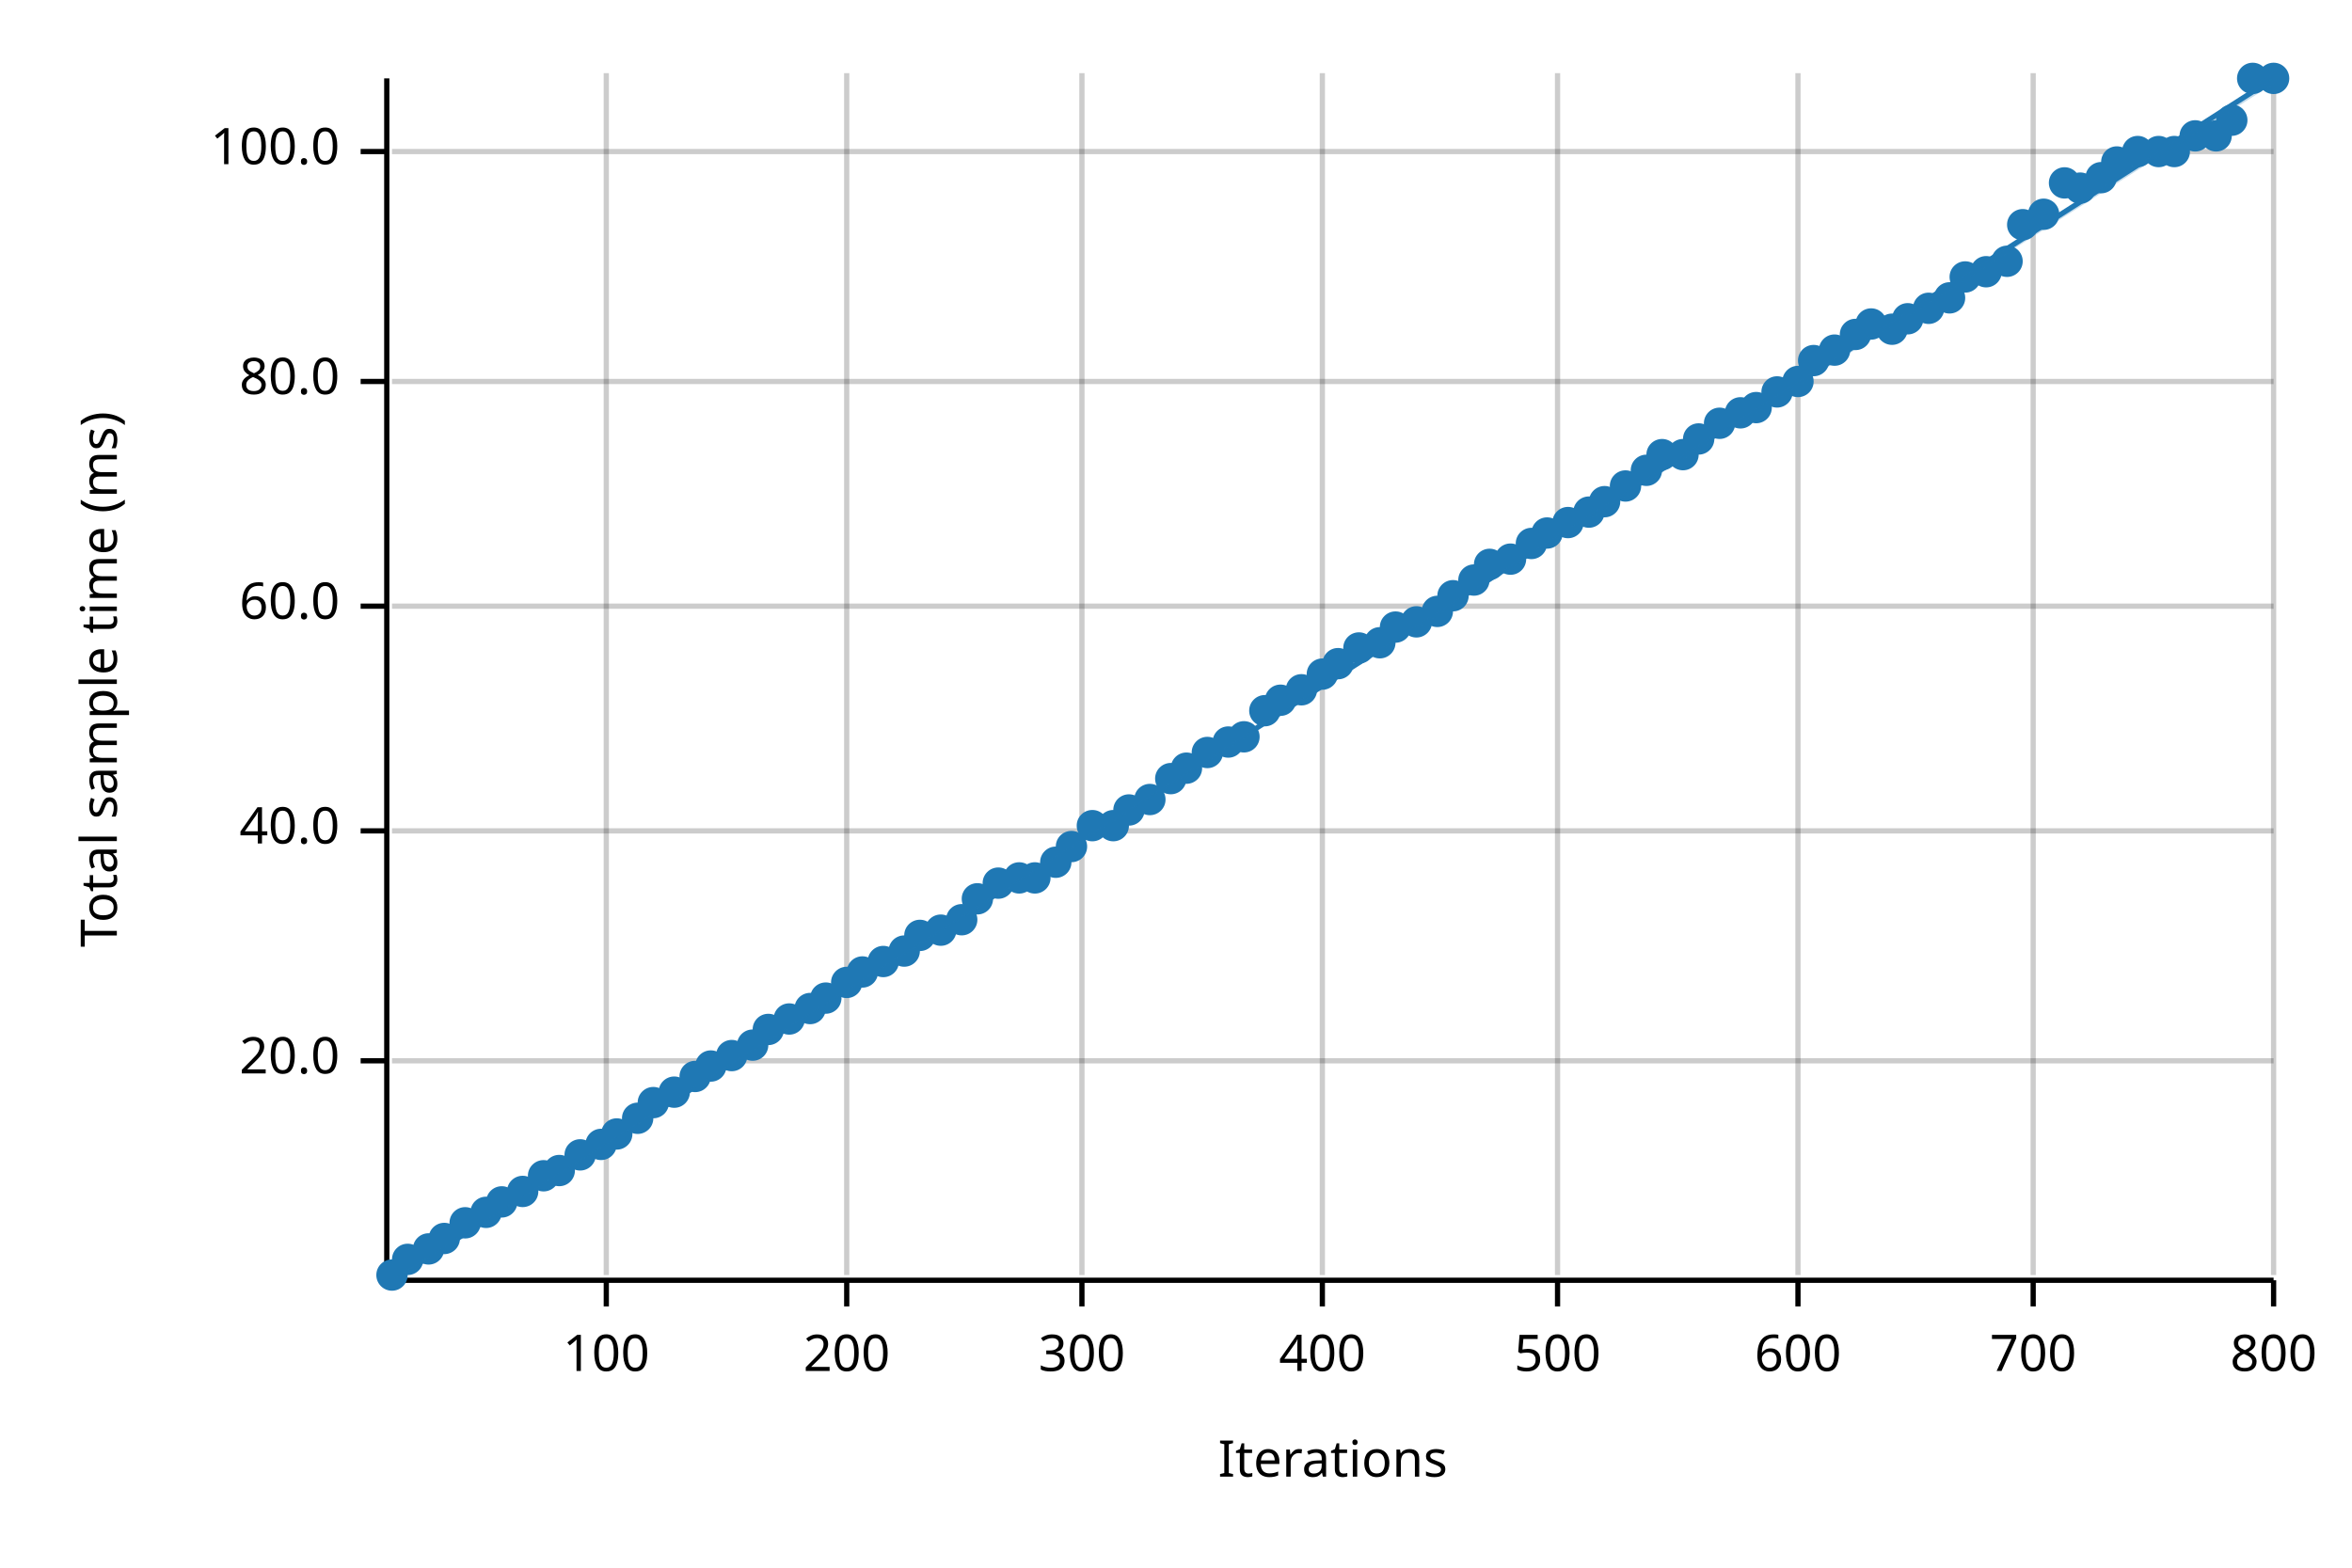
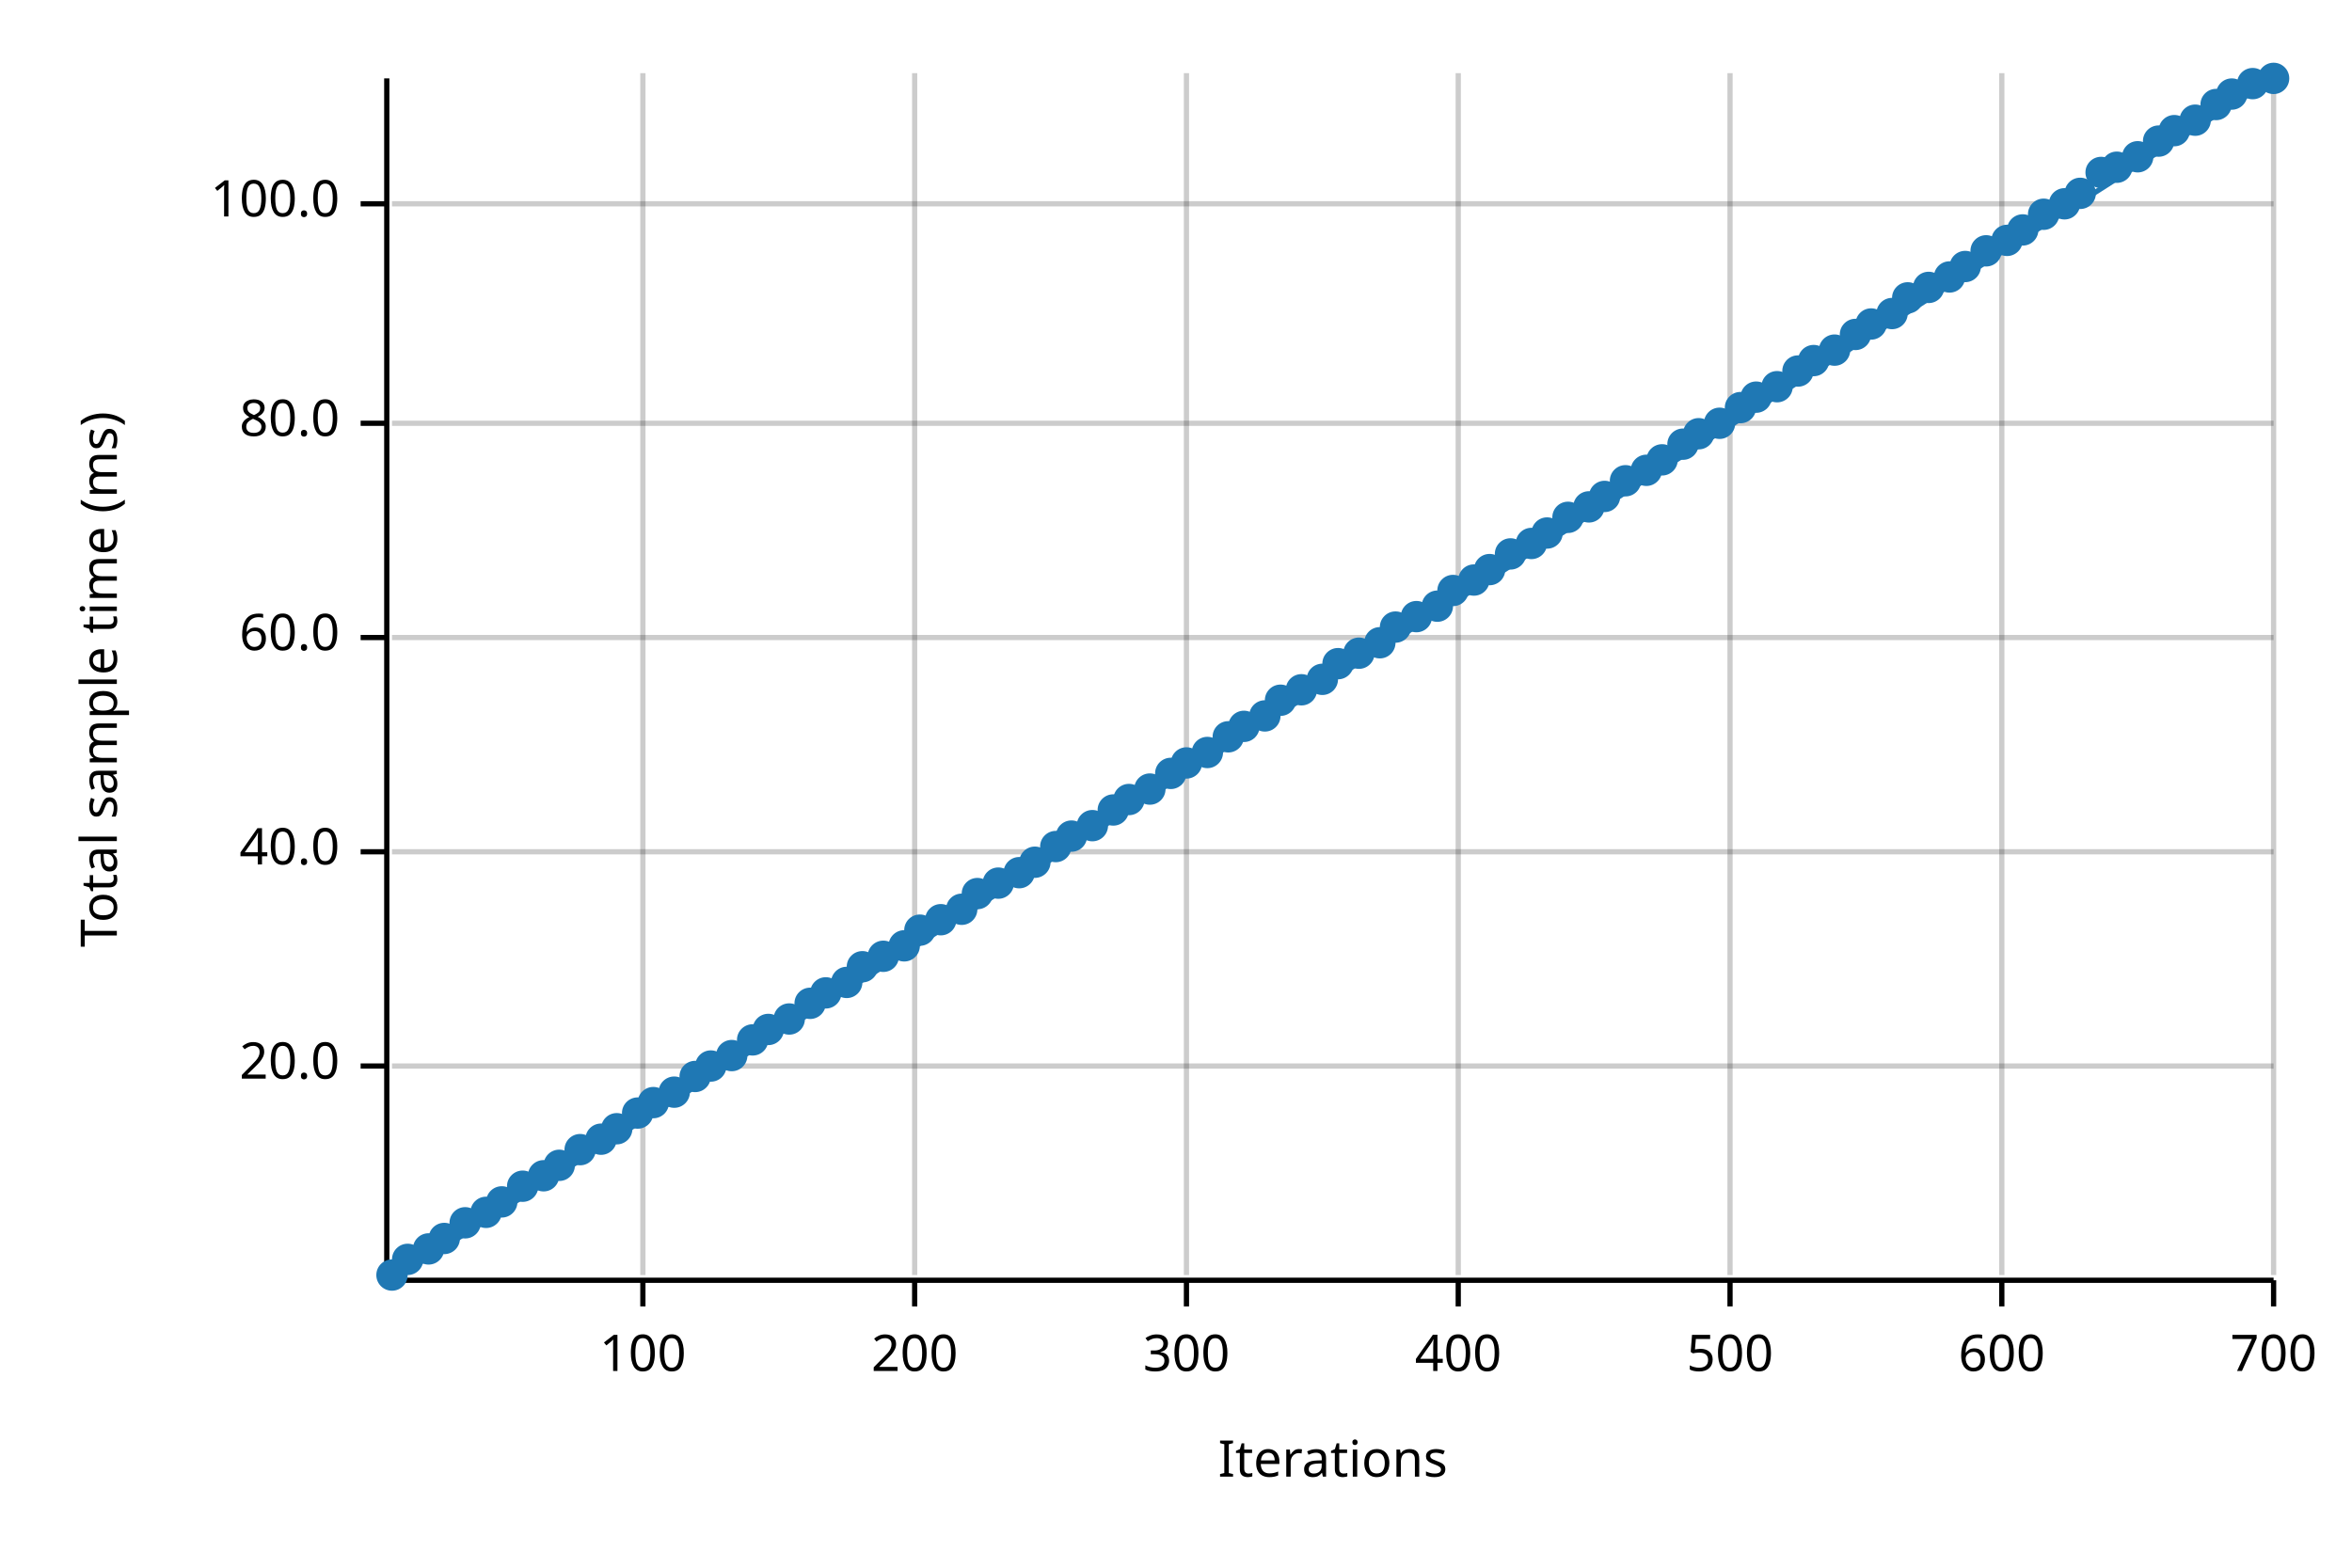
<svg xmlns="http://www.w3.org/2000/svg" width="450" height="300" viewBox="0 0 450 300">
  <text x="15" y="130" dy="0.76em" text-anchor="middle" font-family="sans-serif" font-size="9.677" opacity="1" fill="#000000" transform="rotate(270, 15, 130)">
Total sample time (ms)
</text>
  <text x="255" y="285" dy="-0.5ex" text-anchor="middle" font-family="sans-serif" font-size="9.677" opacity="1" fill="#000000">
Iterations
</text>
-   <line opacity="0.2" stroke="#000000" stroke-width="1" x1="116" y1="244" x2="116" y2="14" />
-   <line opacity="0.2" stroke="#000000" stroke-width="1" x1="162" y1="244" x2="162" y2="14" />
-   <line opacity="0.2" stroke="#000000" stroke-width="1" x1="207" y1="244" x2="207" y2="14" />
-   <line opacity="0.2" stroke="#000000" stroke-width="1" x1="253" y1="244" x2="253" y2="14" />
-   <line opacity="0.2" stroke="#000000" stroke-width="1" x1="298" y1="244" x2="298" y2="14" />
-   <line opacity="0.2" stroke="#000000" stroke-width="1" x1="344" y1="244" x2="344" y2="14" />
-   <line opacity="0.2" stroke="#000000" stroke-width="1" x1="389" y1="244" x2="389" y2="14" />
+   <line opacity="0.2" stroke="#000000" stroke-width="1" x1="123" y1="244" x2="123" y2="14" />
+   <line opacity="0.2" stroke="#000000" stroke-width="1" x1="175" y1="244" x2="175" y2="14" />
+   <line opacity="0.2" stroke="#000000" stroke-width="1" x1="227" y1="244" x2="227" y2="14" />
+   <line opacity="0.2" stroke="#000000" stroke-width="1" x1="279" y1="244" x2="279" y2="14" />
+   <line opacity="0.2" stroke="#000000" stroke-width="1" x1="331" y1="244" x2="331" y2="14" />
+   <line opacity="0.2" stroke="#000000" stroke-width="1" x1="383" y1="244" x2="383" y2="14" />
  <line opacity="0.2" stroke="#000000" stroke-width="1" x1="435" y1="244" x2="435" y2="14" />
-   <line opacity="0.2" stroke="#000000" stroke-width="1" x1="75" y1="203" x2="435" y2="203" />
-   <line opacity="0.2" stroke="#000000" stroke-width="1" x1="75" y1="159" x2="435" y2="159" />
-   <line opacity="0.2" stroke="#000000" stroke-width="1" x1="75" y1="116" x2="435" y2="116" />
-   <line opacity="0.2" stroke="#000000" stroke-width="1" x1="75" y1="73" x2="435" y2="73" />
-   <line opacity="0.2" stroke="#000000" stroke-width="1" x1="75" y1="29" x2="435" y2="29" />
+   <line opacity="0.2" stroke="#000000" stroke-width="1" x1="75" y1="204" x2="435" y2="204" />
+   <line opacity="0.2" stroke="#000000" stroke-width="1" x1="75" y1="163" x2="435" y2="163" />
+   <line opacity="0.2" stroke="#000000" stroke-width="1" x1="75" y1="122" x2="435" y2="122" />
+   <line opacity="0.2" stroke="#000000" stroke-width="1" x1="75" y1="81" x2="435" y2="81" />
+   <line opacity="0.2" stroke="#000000" stroke-width="1" x1="75" y1="39" x2="435" y2="39" />
  <polyline fill="none" opacity="1" stroke="#000000" stroke-width="1" points="74,15 74,245 " />
-   <text x="65" y="203" dy="0.5ex" text-anchor="end" font-family="sans-serif" font-size="9.677" opacity="1" fill="#000000">
+   <text x="65" y="204" dy="0.5ex" text-anchor="end" font-family="sans-serif" font-size="9.677" opacity="1" fill="#000000">
20.0
</text>
-   <polyline fill="none" opacity="1" stroke="#000000" stroke-width="1" points="69,203 74,203 " />
-   <text x="65" y="159" dy="0.5ex" text-anchor="end" font-family="sans-serif" font-size="9.677" opacity="1" fill="#000000">
+   <polyline fill="none" opacity="1" stroke="#000000" stroke-width="1" points="69,204 74,204 " />
+   <text x="65" y="163" dy="0.5ex" text-anchor="end" font-family="sans-serif" font-size="9.677" opacity="1" fill="#000000">
40.0
</text>
-   <polyline fill="none" opacity="1" stroke="#000000" stroke-width="1" points="69,159 74,159 " />
-   <text x="65" y="116" dy="0.5ex" text-anchor="end" font-family="sans-serif" font-size="9.677" opacity="1" fill="#000000">
+   <polyline fill="none" opacity="1" stroke="#000000" stroke-width="1" points="69,163 74,163 " />
+   <text x="65" y="122" dy="0.5ex" text-anchor="end" font-family="sans-serif" font-size="9.677" opacity="1" fill="#000000">
60.0
</text>
-   <polyline fill="none" opacity="1" stroke="#000000" stroke-width="1" points="69,116 74,116 " />
-   <text x="65" y="73" dy="0.5ex" text-anchor="end" font-family="sans-serif" font-size="9.677" opacity="1" fill="#000000">
+   <polyline fill="none" opacity="1" stroke="#000000" stroke-width="1" points="69,122 74,122 " />
+   <text x="65" y="81" dy="0.5ex" text-anchor="end" font-family="sans-serif" font-size="9.677" opacity="1" fill="#000000">
80.0
</text>
-   <polyline fill="none" opacity="1" stroke="#000000" stroke-width="1" points="69,73 74,73 " />
-   <text x="65" y="29" dy="0.5ex" text-anchor="end" font-family="sans-serif" font-size="9.677" opacity="1" fill="#000000">
+   <polyline fill="none" opacity="1" stroke="#000000" stroke-width="1" points="69,81 74,81 " />
+   <text x="65" y="39" dy="0.5ex" text-anchor="end" font-family="sans-serif" font-size="9.677" opacity="1" fill="#000000">
100.0
</text>
-   <polyline fill="none" opacity="1" stroke="#000000" stroke-width="1" points="69,29 74,29 " />
+   <polyline fill="none" opacity="1" stroke="#000000" stroke-width="1" points="69,39 74,39 " />
  <polyline fill="none" opacity="1" stroke="#000000" stroke-width="1" points="75,245 435,245 " />
-   <text x="116" y="255" dy="0.76em" text-anchor="middle" font-family="sans-serif" font-size="9.677" opacity="1" fill="#000000">
+   <text x="123" y="255" dy="0.76em" text-anchor="middle" font-family="sans-serif" font-size="9.677" opacity="1" fill="#000000">
100
</text>
-   <polyline fill="none" opacity="1" stroke="#000000" stroke-width="1" points="116,245 116,250 " />
-   <text x="162" y="255" dy="0.76em" text-anchor="middle" font-family="sans-serif" font-size="9.677" opacity="1" fill="#000000">
+   <polyline fill="none" opacity="1" stroke="#000000" stroke-width="1" points="123,245 123,250 " />
+   <text x="175" y="255" dy="0.76em" text-anchor="middle" font-family="sans-serif" font-size="9.677" opacity="1" fill="#000000">
200
</text>
-   <polyline fill="none" opacity="1" stroke="#000000" stroke-width="1" points="162,245 162,250 " />
-   <text x="207" y="255" dy="0.76em" text-anchor="middle" font-family="sans-serif" font-size="9.677" opacity="1" fill="#000000">
+   <polyline fill="none" opacity="1" stroke="#000000" stroke-width="1" points="175,245 175,250 " />
+   <text x="227" y="255" dy="0.76em" text-anchor="middle" font-family="sans-serif" font-size="9.677" opacity="1" fill="#000000">
300
</text>
-   <polyline fill="none" opacity="1" stroke="#000000" stroke-width="1" points="207,245 207,250 " />
-   <text x="253" y="255" dy="0.76em" text-anchor="middle" font-family="sans-serif" font-size="9.677" opacity="1" fill="#000000">
+   <polyline fill="none" opacity="1" stroke="#000000" stroke-width="1" points="227,245 227,250 " />
+   <text x="279" y="255" dy="0.76em" text-anchor="middle" font-family="sans-serif" font-size="9.677" opacity="1" fill="#000000">
400
</text>
-   <polyline fill="none" opacity="1" stroke="#000000" stroke-width="1" points="253,245 253,250 " />
-   <text x="298" y="255" dy="0.76em" text-anchor="middle" font-family="sans-serif" font-size="9.677" opacity="1" fill="#000000">
+   <polyline fill="none" opacity="1" stroke="#000000" stroke-width="1" points="279,245 279,250 " />
+   <text x="331" y="255" dy="0.76em" text-anchor="middle" font-family="sans-serif" font-size="9.677" opacity="1" fill="#000000">
500
</text>
-   <polyline fill="none" opacity="1" stroke="#000000" stroke-width="1" points="298,245 298,250 " />
-   <text x="344" y="255" dy="0.76em" text-anchor="middle" font-family="sans-serif" font-size="9.677" opacity="1" fill="#000000">
+   <polyline fill="none" opacity="1" stroke="#000000" stroke-width="1" points="331,245 331,250 " />
+   <text x="383" y="255" dy="0.76em" text-anchor="middle" font-family="sans-serif" font-size="9.677" opacity="1" fill="#000000">
600
</text>
-   <polyline fill="none" opacity="1" stroke="#000000" stroke-width="1" points="344,245 344,250 " />
-   <text x="389" y="255" dy="0.76em" text-anchor="middle" font-family="sans-serif" font-size="9.677" opacity="1" fill="#000000">
+   <polyline fill="none" opacity="1" stroke="#000000" stroke-width="1" points="383,245 383,250 " />
+   <text x="435" y="255" dy="0.76em" text-anchor="middle" font-family="sans-serif" font-size="9.677" opacity="1" fill="#000000">
700
- </text>
-   <polyline fill="none" opacity="1" stroke="#000000" stroke-width="1" points="389,245 389,250 " />
-   <text x="435" y="255" dy="0.76em" text-anchor="middle" font-family="sans-serif" font-size="9.677" opacity="1" fill="#000000">
- 800
</text>
  <polyline fill="none" opacity="1" stroke="#000000" stroke-width="1" points="435,245 435,250 " />
  <circle cx="75" cy="244" r="3" opacity="1" fill="#1F78B4" stroke="none" stroke-width="1" />
  <circle cx="78" cy="241" r="3" opacity="1" fill="#1F78B4" stroke="none" stroke-width="1" />
  <circle cx="82" cy="239" r="3" opacity="1" fill="#1F78B4" stroke="none" stroke-width="1" />
  <circle cx="85" cy="237" r="3" opacity="1" fill="#1F78B4" stroke="none" stroke-width="1" />
  <circle cx="89" cy="234" r="3" opacity="1" fill="#1F78B4" stroke="none" stroke-width="1" />
  <circle cx="93" cy="232" r="3" opacity="1" fill="#1F78B4" stroke="none" stroke-width="1" />
  <circle cx="96" cy="230" r="3" opacity="1" fill="#1F78B4" stroke="none" stroke-width="1" />
-   <circle cx="100" cy="228" r="3" opacity="1" fill="#1F78B4" stroke="none" stroke-width="1" />
+   <circle cx="100" cy="227" r="3" opacity="1" fill="#1F78B4" stroke="none" stroke-width="1" />
  <circle cx="104" cy="225" r="3" opacity="1" fill="#1F78B4" stroke="none" stroke-width="1" />
-   <circle cx="107" cy="224" r="3" opacity="1" fill="#1F78B4" stroke="none" stroke-width="1" />
-   <circle cx="111" cy="221" r="3" opacity="1" fill="#1F78B4" stroke="none" stroke-width="1" />
-   <circle cx="115" cy="219" r="3" opacity="1" fill="#1F78B4" stroke="none" stroke-width="1" />
-   <circle cx="118" cy="217" r="3" opacity="1" fill="#1F78B4" stroke="none" stroke-width="1" />
-   <circle cx="122" cy="214" r="3" opacity="1" fill="#1F78B4" stroke="none" stroke-width="1" />
+   <circle cx="107" cy="223" r="3" opacity="1" fill="#1F78B4" stroke="none" stroke-width="1" />
+   <circle cx="111" cy="220" r="3" opacity="1" fill="#1F78B4" stroke="none" stroke-width="1" />
+   <circle cx="115" cy="218" r="3" opacity="1" fill="#1F78B4" stroke="none" stroke-width="1" />
+   <circle cx="118" cy="216" r="3" opacity="1" fill="#1F78B4" stroke="none" stroke-width="1" />
+   <circle cx="122" cy="213" r="3" opacity="1" fill="#1F78B4" stroke="none" stroke-width="1" />
  <circle cx="125" cy="211" r="3" opacity="1" fill="#1F78B4" stroke="none" stroke-width="1" />
  <circle cx="129" cy="209" r="3" opacity="1" fill="#1F78B4" stroke="none" stroke-width="1" />
  <circle cx="133" cy="206" r="3" opacity="1" fill="#1F78B4" stroke="none" stroke-width="1" />
  <circle cx="136" cy="204" r="3" opacity="1" fill="#1F78B4" stroke="none" stroke-width="1" />
  <circle cx="140" cy="202" r="3" opacity="1" fill="#1F78B4" stroke="none" stroke-width="1" />
-   <circle cx="144" cy="200" r="3" opacity="1" fill="#1F78B4" stroke="none" stroke-width="1" />
+   <circle cx="144" cy="199" r="3" opacity="1" fill="#1F78B4" stroke="none" stroke-width="1" />
  <circle cx="147" cy="197" r="3" opacity="1" fill="#1F78B4" stroke="none" stroke-width="1" />
  <circle cx="151" cy="195" r="3" opacity="1" fill="#1F78B4" stroke="none" stroke-width="1" />
-   <circle cx="155" cy="193" r="3" opacity="1" fill="#1F78B4" stroke="none" stroke-width="1" />
-   <circle cx="158" cy="191" r="3" opacity="1" fill="#1F78B4" stroke="none" stroke-width="1" />
+   <circle cx="155" cy="192" r="3" opacity="1" fill="#1F78B4" stroke="none" stroke-width="1" />
+   <circle cx="158" cy="190" r="3" opacity="1" fill="#1F78B4" stroke="none" stroke-width="1" />
  <circle cx="162" cy="188" r="3" opacity="1" fill="#1F78B4" stroke="none" stroke-width="1" />
-   <circle cx="165" cy="186" r="3" opacity="1" fill="#1F78B4" stroke="none" stroke-width="1" />
-   <circle cx="169" cy="184" r="3" opacity="1" fill="#1F78B4" stroke="none" stroke-width="1" />
-   <circle cx="173" cy="182" r="3" opacity="1" fill="#1F78B4" stroke="none" stroke-width="1" />
-   <circle cx="176" cy="179" r="3" opacity="1" fill="#1F78B4" stroke="none" stroke-width="1" />
-   <circle cx="180" cy="178" r="3" opacity="1" fill="#1F78B4" stroke="none" stroke-width="1" />
-   <circle cx="184" cy="176" r="3" opacity="1" fill="#1F78B4" stroke="none" stroke-width="1" />
-   <circle cx="187" cy="172" r="3" opacity="1" fill="#1F78B4" stroke="none" stroke-width="1" />
+   <circle cx="165" cy="185" r="3" opacity="1" fill="#1F78B4" stroke="none" stroke-width="1" />
+   <circle cx="169" cy="183" r="3" opacity="1" fill="#1F78B4" stroke="none" stroke-width="1" />
+   <circle cx="173" cy="181" r="3" opacity="1" fill="#1F78B4" stroke="none" stroke-width="1" />
+   <circle cx="176" cy="178" r="3" opacity="1" fill="#1F78B4" stroke="none" stroke-width="1" />
+   <circle cx="180" cy="176" r="3" opacity="1" fill="#1F78B4" stroke="none" stroke-width="1" />
+   <circle cx="184" cy="174" r="3" opacity="1" fill="#1F78B4" stroke="none" stroke-width="1" />
+   <circle cx="187" cy="171" r="3" opacity="1" fill="#1F78B4" stroke="none" stroke-width="1" />
  <circle cx="191" cy="169" r="3" opacity="1" fill="#1F78B4" stroke="none" stroke-width="1" />
-   <circle cx="195" cy="168" r="3" opacity="1" fill="#1F78B4" stroke="none" stroke-width="1" />
-   <circle cx="198" cy="168" r="3" opacity="1" fill="#1F78B4" stroke="none" stroke-width="1" />
-   <circle cx="202" cy="165" r="3" opacity="1" fill="#1F78B4" stroke="none" stroke-width="1" />
-   <circle cx="205" cy="162" r="3" opacity="1" fill="#1F78B4" stroke="none" stroke-width="1" />
+   <circle cx="195" cy="167" r="3" opacity="1" fill="#1F78B4" stroke="none" stroke-width="1" />
+   <circle cx="198" cy="165" r="3" opacity="1" fill="#1F78B4" stroke="none" stroke-width="1" />
+   <circle cx="202" cy="162" r="3" opacity="1" fill="#1F78B4" stroke="none" stroke-width="1" />
+   <circle cx="205" cy="160" r="3" opacity="1" fill="#1F78B4" stroke="none" stroke-width="1" />
  <circle cx="209" cy="158" r="3" opacity="1" fill="#1F78B4" stroke="none" stroke-width="1" />
-   <circle cx="213" cy="158" r="3" opacity="1" fill="#1F78B4" stroke="none" stroke-width="1" />
-   <circle cx="216" cy="155" r="3" opacity="1" fill="#1F78B4" stroke="none" stroke-width="1" />
-   <circle cx="220" cy="153" r="3" opacity="1" fill="#1F78B4" stroke="none" stroke-width="1" />
-   <circle cx="224" cy="149" r="3" opacity="1" fill="#1F78B4" stroke="none" stroke-width="1" />
-   <circle cx="227" cy="147" r="3" opacity="1" fill="#1F78B4" stroke="none" stroke-width="1" />
+   <circle cx="213" cy="155" r="3" opacity="1" fill="#1F78B4" stroke="none" stroke-width="1" />
+   <circle cx="216" cy="153" r="3" opacity="1" fill="#1F78B4" stroke="none" stroke-width="1" />
+   <circle cx="220" cy="151" r="3" opacity="1" fill="#1F78B4" stroke="none" stroke-width="1" />
+   <circle cx="224" cy="148" r="3" opacity="1" fill="#1F78B4" stroke="none" stroke-width="1" />
+   <circle cx="227" cy="146" r="3" opacity="1" fill="#1F78B4" stroke="none" stroke-width="1" />
  <circle cx="231" cy="144" r="3" opacity="1" fill="#1F78B4" stroke="none" stroke-width="1" />
-   <circle cx="235" cy="142" r="3" opacity="1" fill="#1F78B4" stroke="none" stroke-width="1" />
-   <circle cx="238" cy="141" r="3" opacity="1" fill="#1F78B4" stroke="none" stroke-width="1" />
-   <circle cx="242" cy="136" r="3" opacity="1" fill="#1F78B4" stroke="none" stroke-width="1" />
+   <circle cx="235" cy="141" r="3" opacity="1" fill="#1F78B4" stroke="none" stroke-width="1" />
+   <circle cx="238" cy="139" r="3" opacity="1" fill="#1F78B4" stroke="none" stroke-width="1" />
+   <circle cx="242" cy="137" r="3" opacity="1" fill="#1F78B4" stroke="none" stroke-width="1" />
  <circle cx="245" cy="134" r="3" opacity="1" fill="#1F78B4" stroke="none" stroke-width="1" />
  <circle cx="249" cy="132" r="3" opacity="1" fill="#1F78B4" stroke="none" stroke-width="1" />
-   <circle cx="253" cy="129" r="3" opacity="1" fill="#1F78B4" stroke="none" stroke-width="1" />
+   <circle cx="253" cy="130" r="3" opacity="1" fill="#1F78B4" stroke="none" stroke-width="1" />
  <circle cx="256" cy="127" r="3" opacity="1" fill="#1F78B4" stroke="none" stroke-width="1" />
-   <circle cx="260" cy="124" r="3" opacity="1" fill="#1F78B4" stroke="none" stroke-width="1" />
+   <circle cx="260" cy="125" r="3" opacity="1" fill="#1F78B4" stroke="none" stroke-width="1" />
  <circle cx="264" cy="123" r="3" opacity="1" fill="#1F78B4" stroke="none" stroke-width="1" />
  <circle cx="267" cy="120" r="3" opacity="1" fill="#1F78B4" stroke="none" stroke-width="1" />
-   <circle cx="271" cy="119" r="3" opacity="1" fill="#1F78B4" stroke="none" stroke-width="1" />
-   <circle cx="275" cy="117" r="3" opacity="1" fill="#1F78B4" stroke="none" stroke-width="1" />
-   <circle cx="278" cy="114" r="3" opacity="1" fill="#1F78B4" stroke="none" stroke-width="1" />
+   <circle cx="271" cy="118" r="3" opacity="1" fill="#1F78B4" stroke="none" stroke-width="1" />
+   <circle cx="275" cy="116" r="3" opacity="1" fill="#1F78B4" stroke="none" stroke-width="1" />
+   <circle cx="278" cy="113" r="3" opacity="1" fill="#1F78B4" stroke="none" stroke-width="1" />
  <circle cx="282" cy="111" r="3" opacity="1" fill="#1F78B4" stroke="none" stroke-width="1" />
-   <circle cx="285" cy="108" r="3" opacity="1" fill="#1F78B4" stroke="none" stroke-width="1" />
-   <circle cx="289" cy="107" r="3" opacity="1" fill="#1F78B4" stroke="none" stroke-width="1" />
+   <circle cx="285" cy="109" r="3" opacity="1" fill="#1F78B4" stroke="none" stroke-width="1" />
+   <circle cx="289" cy="106" r="3" opacity="1" fill="#1F78B4" stroke="none" stroke-width="1" />
  <circle cx="293" cy="104" r="3" opacity="1" fill="#1F78B4" stroke="none" stroke-width="1" />
  <circle cx="296" cy="102" r="3" opacity="1" fill="#1F78B4" stroke="none" stroke-width="1" />
-   <circle cx="300" cy="100" r="3" opacity="1" fill="#1F78B4" stroke="none" stroke-width="1" />
-   <circle cx="304" cy="98" r="3" opacity="1" fill="#1F78B4" stroke="none" stroke-width="1" />
-   <circle cx="307" cy="96" r="3" opacity="1" fill="#1F78B4" stroke="none" stroke-width="1" />
-   <circle cx="311" cy="93" r="3" opacity="1" fill="#1F78B4" stroke="none" stroke-width="1" />
+   <circle cx="300" cy="99" r="3" opacity="1" fill="#1F78B4" stroke="none" stroke-width="1" />
+   <circle cx="304" cy="97" r="3" opacity="1" fill="#1F78B4" stroke="none" stroke-width="1" />
+   <circle cx="307" cy="95" r="3" opacity="1" fill="#1F78B4" stroke="none" stroke-width="1" />
+   <circle cx="311" cy="92" r="3" opacity="1" fill="#1F78B4" stroke="none" stroke-width="1" />
  <circle cx="315" cy="90" r="3" opacity="1" fill="#1F78B4" stroke="none" stroke-width="1" />
-   <circle cx="318" cy="87" r="3" opacity="1" fill="#1F78B4" stroke="none" stroke-width="1" />
-   <circle cx="322" cy="87" r="3" opacity="1" fill="#1F78B4" stroke="none" stroke-width="1" />
-   <circle cx="325" cy="84" r="3" opacity="1" fill="#1F78B4" stroke="none" stroke-width="1" />
+   <circle cx="318" cy="88" r="3" opacity="1" fill="#1F78B4" stroke="none" stroke-width="1" />
+   <circle cx="322" cy="85" r="3" opacity="1" fill="#1F78B4" stroke="none" stroke-width="1" />
+   <circle cx="325" cy="83" r="3" opacity="1" fill="#1F78B4" stroke="none" stroke-width="1" />
  <circle cx="329" cy="81" r="3" opacity="1" fill="#1F78B4" stroke="none" stroke-width="1" />
-   <circle cx="333" cy="79" r="3" opacity="1" fill="#1F78B4" stroke="none" stroke-width="1" />
-   <circle cx="336" cy="78" r="3" opacity="1" fill="#1F78B4" stroke="none" stroke-width="1" />
-   <circle cx="340" cy="75" r="3" opacity="1" fill="#1F78B4" stroke="none" stroke-width="1" />
-   <circle cx="344" cy="73" r="3" opacity="1" fill="#1F78B4" stroke="none" stroke-width="1" />
+   <circle cx="333" cy="78" r="3" opacity="1" fill="#1F78B4" stroke="none" stroke-width="1" />
+   <circle cx="336" cy="76" r="3" opacity="1" fill="#1F78B4" stroke="none" stroke-width="1" />
+   <circle cx="340" cy="74" r="3" opacity="1" fill="#1F78B4" stroke="none" stroke-width="1" />
+   <circle cx="344" cy="71" r="3" opacity="1" fill="#1F78B4" stroke="none" stroke-width="1" />
  <circle cx="347" cy="69" r="3" opacity="1" fill="#1F78B4" stroke="none" stroke-width="1" />
  <circle cx="351" cy="67" r="3" opacity="1" fill="#1F78B4" stroke="none" stroke-width="1" />
  <circle cx="355" cy="64" r="3" opacity="1" fill="#1F78B4" stroke="none" stroke-width="1" />
  <circle cx="358" cy="62" r="3" opacity="1" fill="#1F78B4" stroke="none" stroke-width="1" />
-   <circle cx="362" cy="63" r="3" opacity="1" fill="#1F78B4" stroke="none" stroke-width="1" />
-   <circle cx="365" cy="61" r="3" opacity="1" fill="#1F78B4" stroke="none" stroke-width="1" />
-   <circle cx="369" cy="59" r="3" opacity="1" fill="#1F78B4" stroke="none" stroke-width="1" />
-   <circle cx="373" cy="57" r="3" opacity="1" fill="#1F78B4" stroke="none" stroke-width="1" />
-   <circle cx="376" cy="53" r="3" opacity="1" fill="#1F78B4" stroke="none" stroke-width="1" />
-   <circle cx="380" cy="52" r="3" opacity="1" fill="#1F78B4" stroke="none" stroke-width="1" />
-   <circle cx="384" cy="50" r="3" opacity="1" fill="#1F78B4" stroke="none" stroke-width="1" />
-   <circle cx="387" cy="43" r="3" opacity="1" fill="#1F78B4" stroke="none" stroke-width="1" />
+   <circle cx="362" cy="60" r="3" opacity="1" fill="#1F78B4" stroke="none" stroke-width="1" />
+   <circle cx="365" cy="57" r="3" opacity="1" fill="#1F78B4" stroke="none" stroke-width="1" />
+   <circle cx="369" cy="55" r="3" opacity="1" fill="#1F78B4" stroke="none" stroke-width="1" />
+   <circle cx="373" cy="53" r="3" opacity="1" fill="#1F78B4" stroke="none" stroke-width="1" />
+   <circle cx="376" cy="51" r="3" opacity="1" fill="#1F78B4" stroke="none" stroke-width="1" />
+   <circle cx="380" cy="48" r="3" opacity="1" fill="#1F78B4" stroke="none" stroke-width="1" />
+   <circle cx="384" cy="46" r="3" opacity="1" fill="#1F78B4" stroke="none" stroke-width="1" />
+   <circle cx="387" cy="44" r="3" opacity="1" fill="#1F78B4" stroke="none" stroke-width="1" />
  <circle cx="391" cy="41" r="3" opacity="1" fill="#1F78B4" stroke="none" stroke-width="1" />
-   <circle cx="395" cy="35" r="3" opacity="1" fill="#1F78B4" stroke="none" stroke-width="1" />
-   <circle cx="398" cy="36" r="3" opacity="1" fill="#1F78B4" stroke="none" stroke-width="1" />
-   <circle cx="402" cy="34" r="3" opacity="1" fill="#1F78B4" stroke="none" stroke-width="1" />
-   <circle cx="405" cy="31" r="3" opacity="1" fill="#1F78B4" stroke="none" stroke-width="1" />
-   <circle cx="409" cy="29" r="3" opacity="1" fill="#1F78B4" stroke="none" stroke-width="1" />
-   <circle cx="413" cy="29" r="3" opacity="1" fill="#1F78B4" stroke="none" stroke-width="1" />
-   <circle cx="416" cy="29" r="3" opacity="1" fill="#1F78B4" stroke="none" stroke-width="1" />
-   <circle cx="420" cy="26" r="3" opacity="1" fill="#1F78B4" stroke="none" stroke-width="1" />
-   <circle cx="424" cy="26" r="3" opacity="1" fill="#1F78B4" stroke="none" stroke-width="1" />
-   <circle cx="427" cy="23" r="3" opacity="1" fill="#1F78B4" stroke="none" stroke-width="1" />
-   <circle cx="431" cy="15" r="3" opacity="1" fill="#1F78B4" stroke="none" stroke-width="1" />
+   <circle cx="395" cy="39" r="3" opacity="1" fill="#1F78B4" stroke="none" stroke-width="1" />
+   <circle cx="398" cy="37" r="3" opacity="1" fill="#1F78B4" stroke="none" stroke-width="1" />
+   <circle cx="402" cy="33" r="3" opacity="1" fill="#1F78B4" stroke="none" stroke-width="1" />
+   <circle cx="405" cy="32" r="3" opacity="1" fill="#1F78B4" stroke="none" stroke-width="1" />
+   <circle cx="409" cy="30" r="3" opacity="1" fill="#1F78B4" stroke="none" stroke-width="1" />
+   <circle cx="413" cy="27" r="3" opacity="1" fill="#1F78B4" stroke="none" stroke-width="1" />
+   <circle cx="416" cy="25" r="3" opacity="1" fill="#1F78B4" stroke="none" stroke-width="1" />
+   <circle cx="420" cy="23" r="3" opacity="1" fill="#1F78B4" stroke="none" stroke-width="1" />
+   <circle cx="424" cy="20" r="3" opacity="1" fill="#1F78B4" stroke="none" stroke-width="1" />
+   <circle cx="427" cy="18" r="3" opacity="1" fill="#1F78B4" stroke="none" stroke-width="1" />
+   <circle cx="431" cy="16" r="3" opacity="1" fill="#1F78B4" stroke="none" stroke-width="1" />
  <circle cx="435" cy="15" r="3" opacity="1" fill="#1F78B4" stroke="none" stroke-width="1" />
  <polyline fill="none" opacity="1" stroke="#1F78B4" stroke-width="1" points="75,245 435,15 " />
-   <polygon opacity="0.25" fill="#1F78B4" points="75,245 435,16 435,15 " />
+   <polygon opacity="0.25" fill="#1F78B4" points="75,245 435,15 435,15 " />
</svg>
